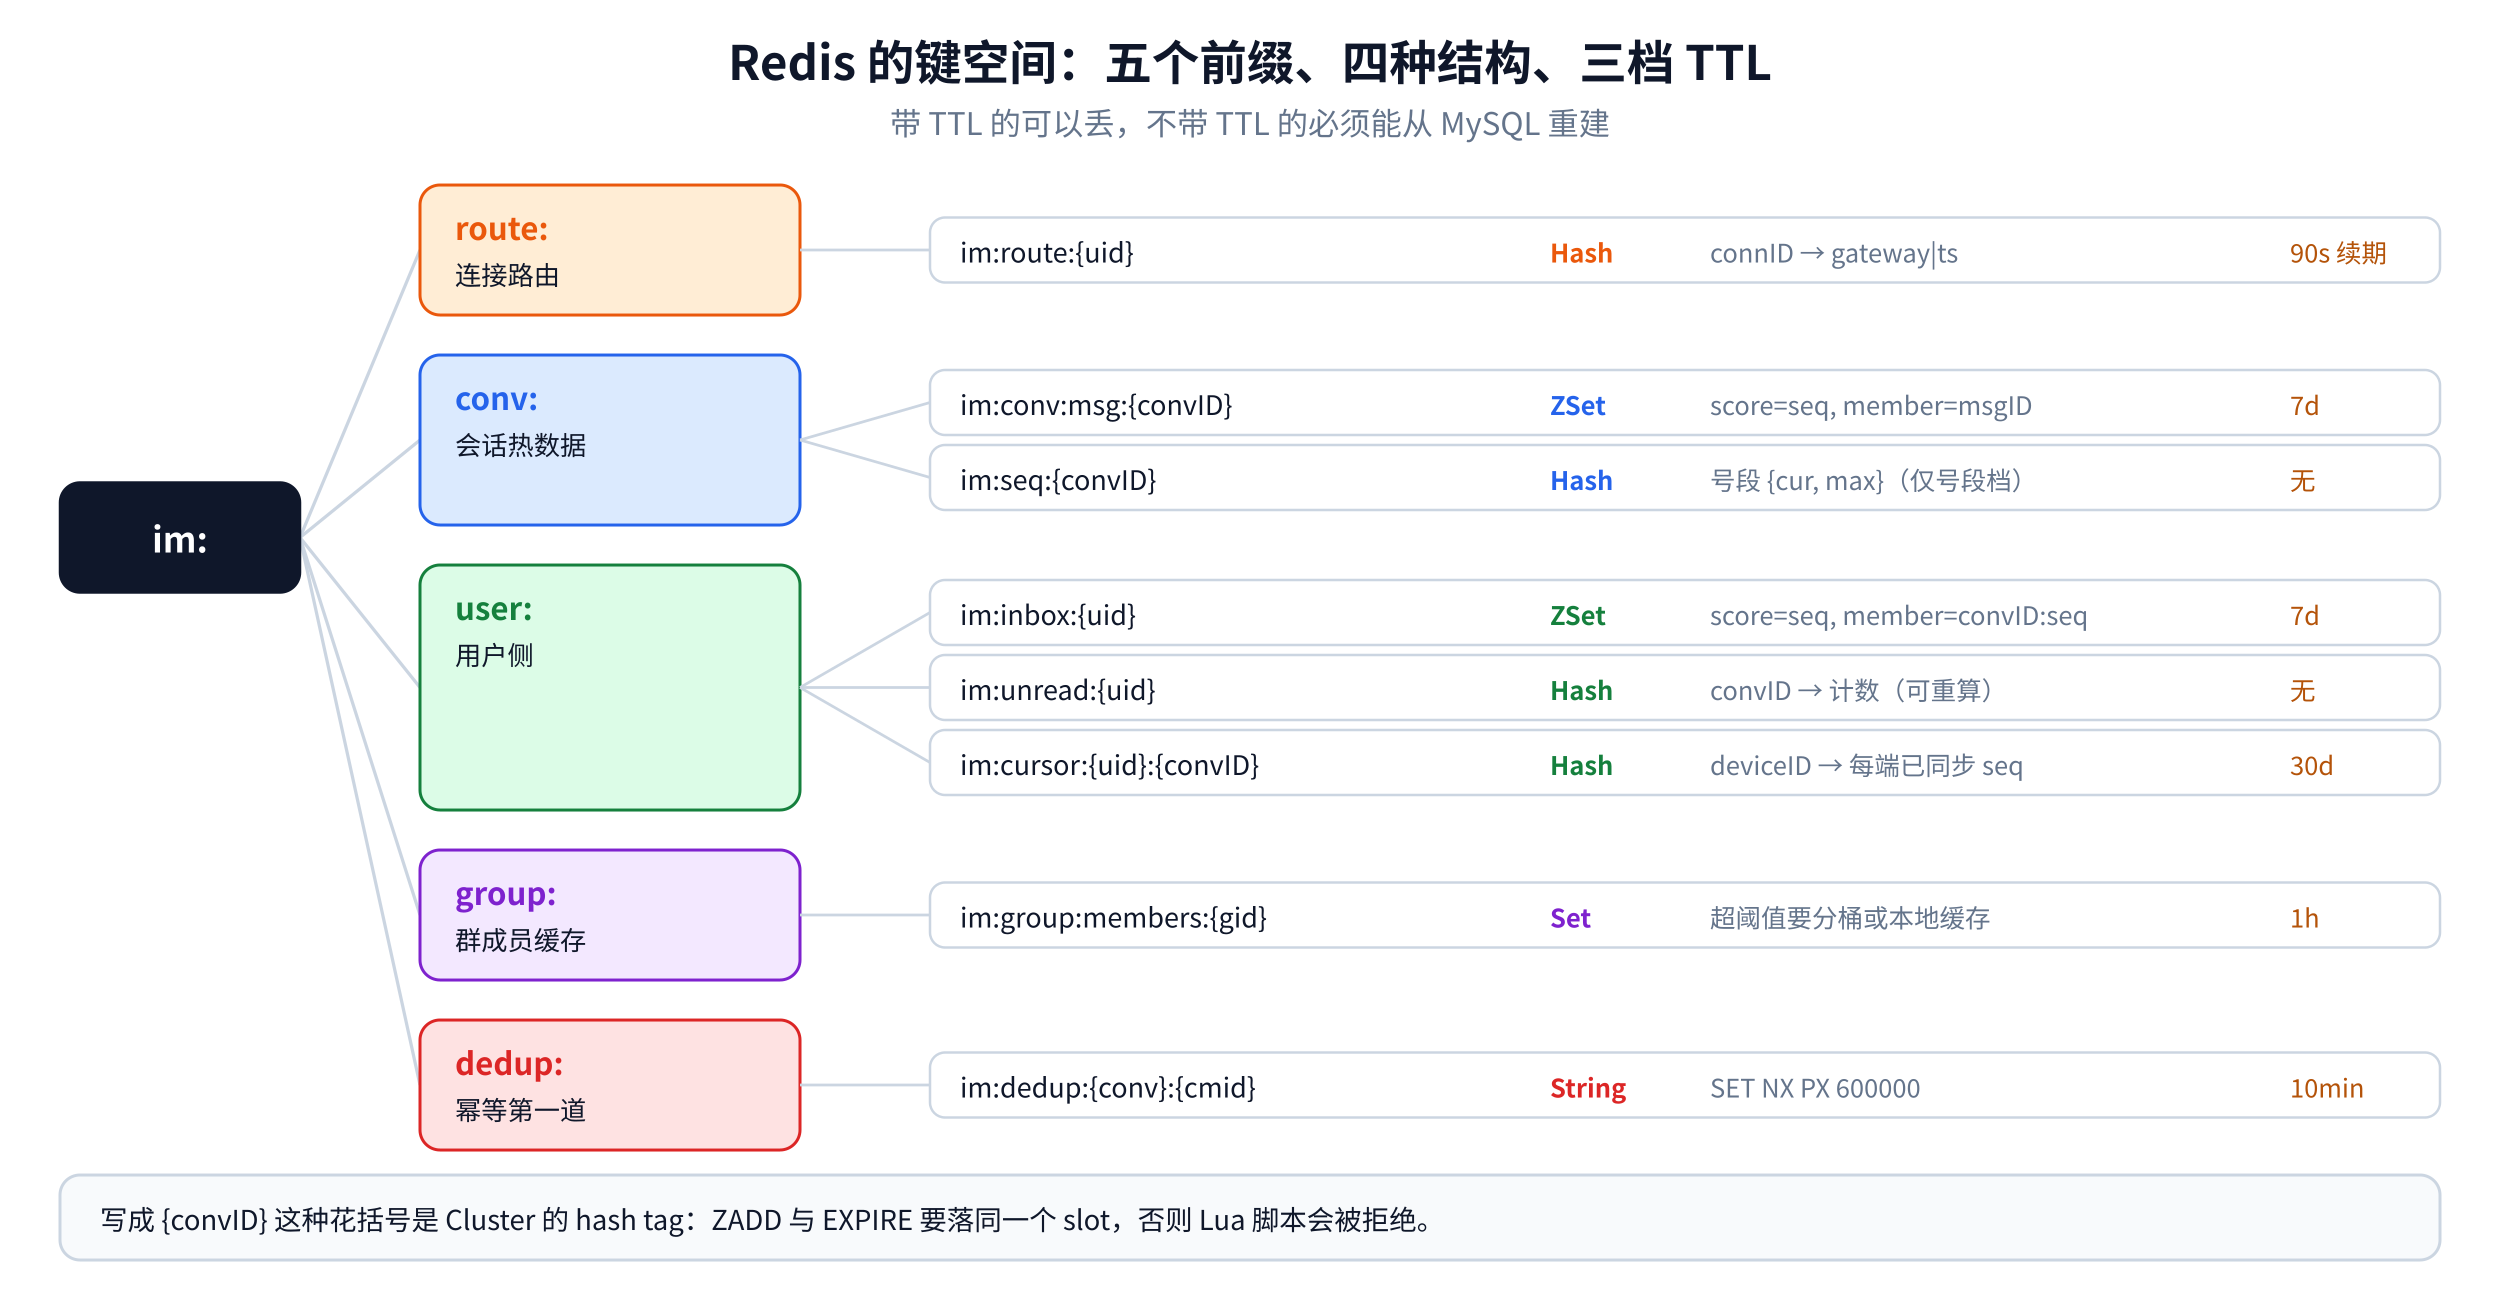
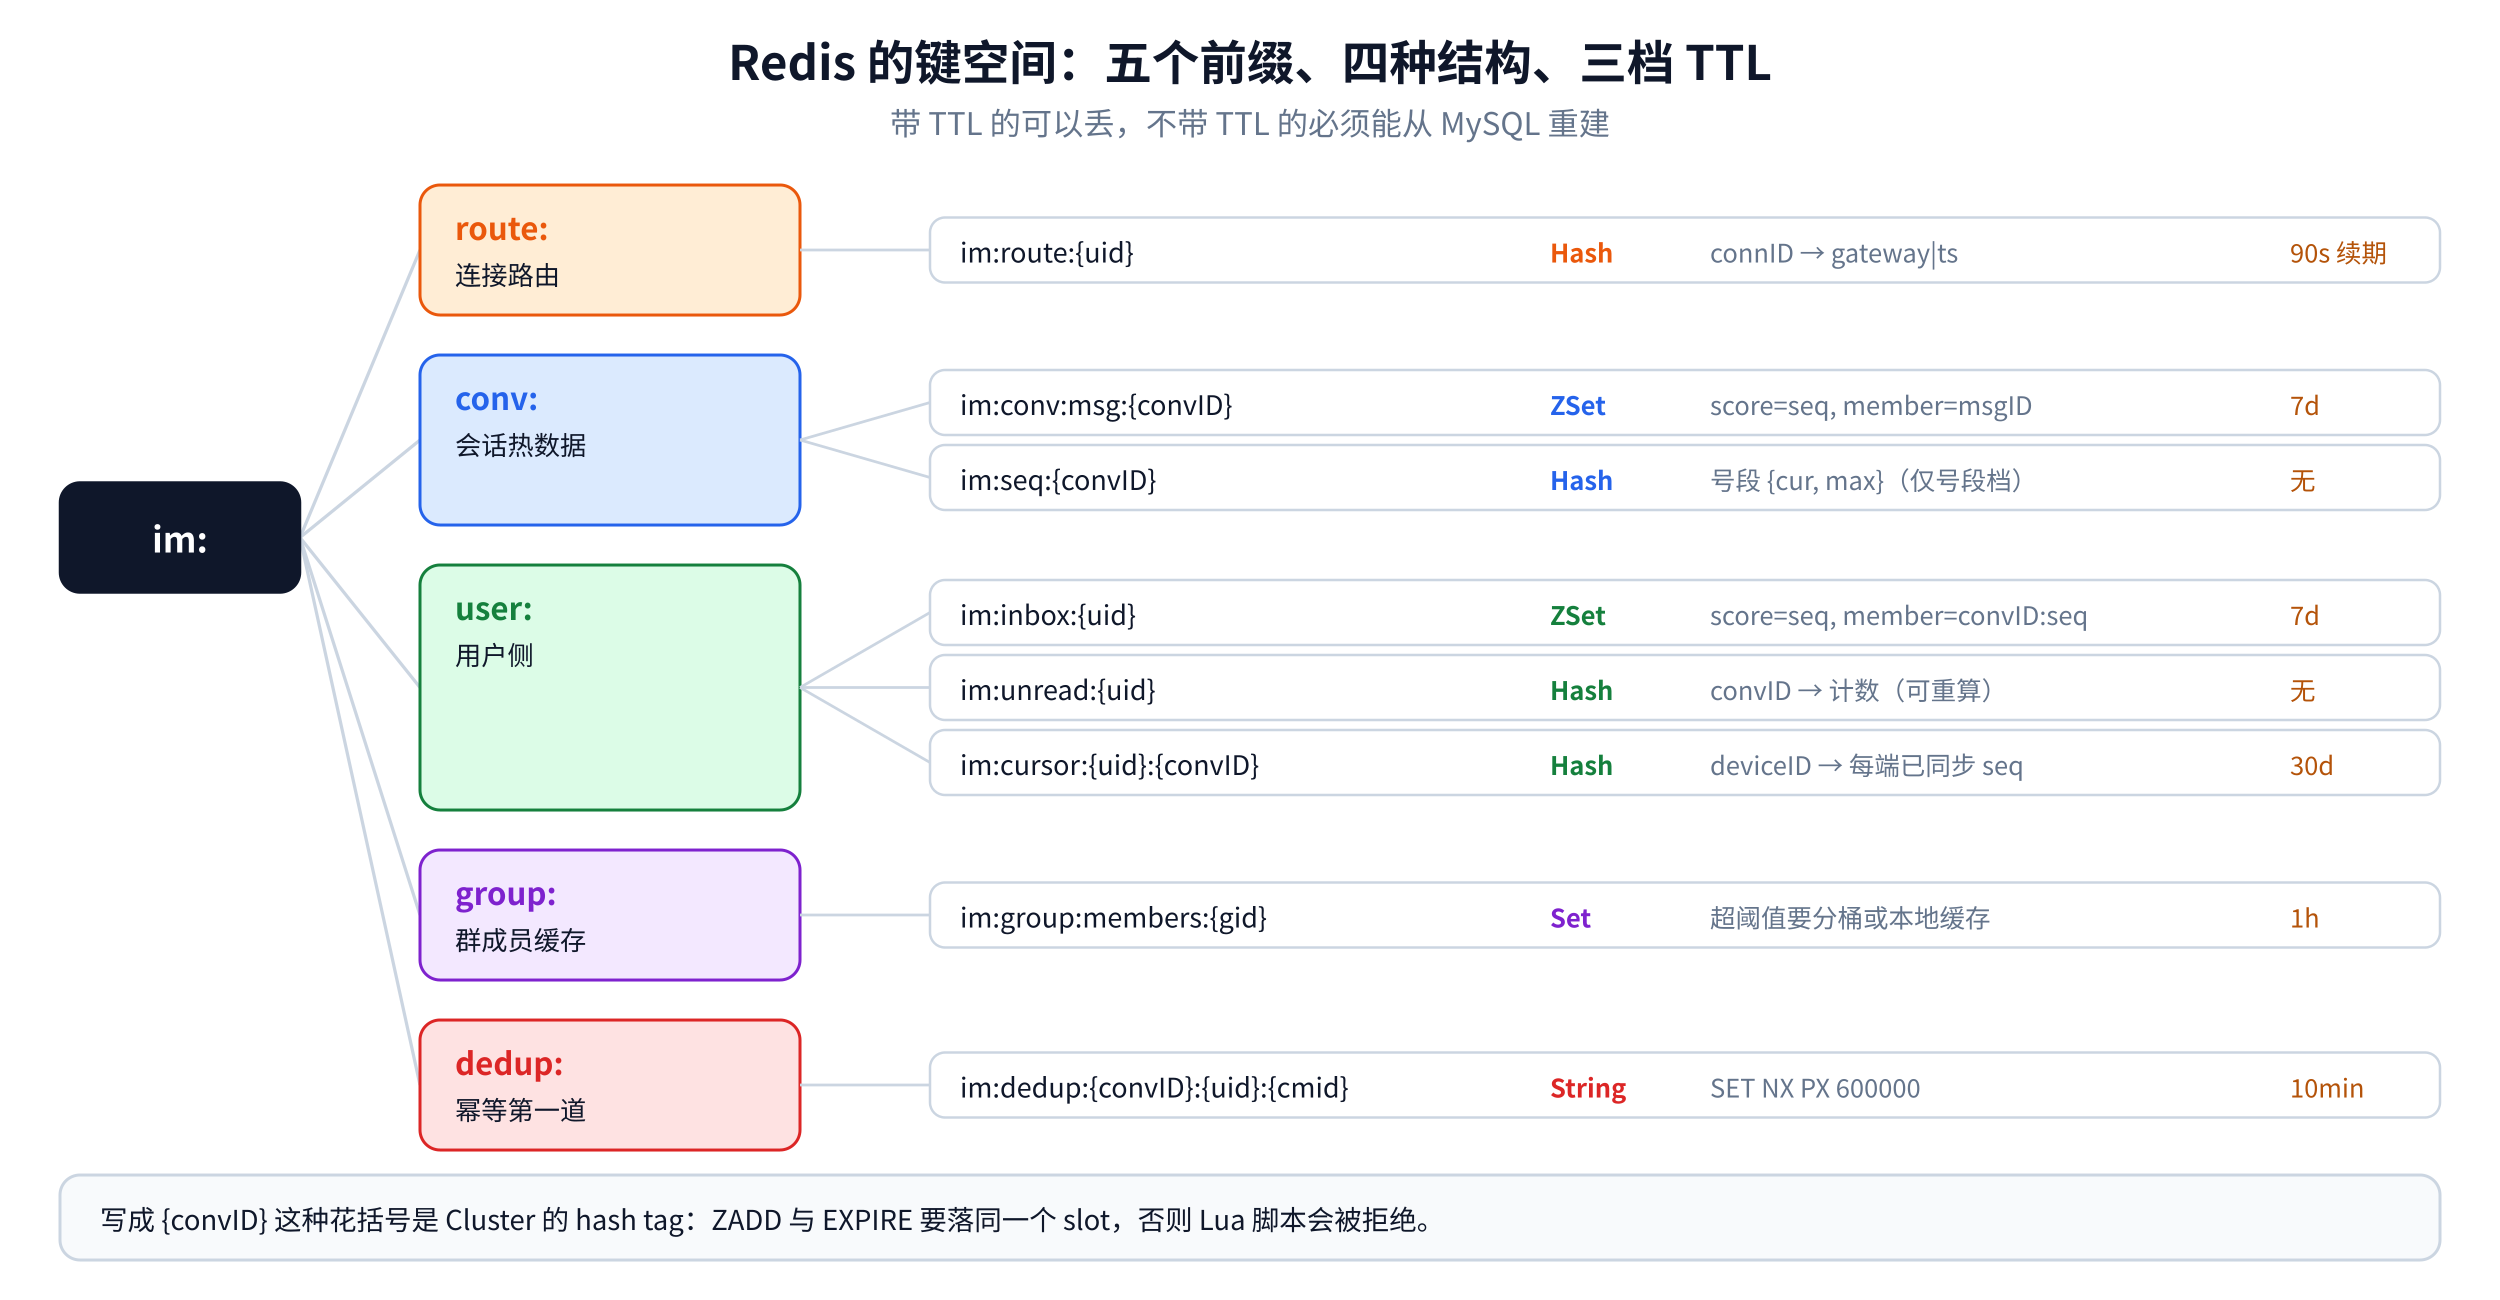
<svg xmlns="http://www.w3.org/2000/svg" viewBox="0 0 1000 520" width="1000" height="520" font-family="Microsoft YaHei, PingFang SC, Noto Sans CJK SC, sans-serif">
  <rect x="0" y="0" width="1000" height="520" fill="#ffffff" />
  <text x="500" y="32" text-anchor="middle" font-size="19" font-weight="bold" fill="#0f172a">Redis 的键空间：五个前缀、四种结构、三档 TTL</text>
  <text x="500" y="54" text-anchor="middle" font-size="12.5" fill="#64748b">带 TTL 的可以丢，不带 TTL 的必须能从 MySQL 重建</text>
  <line x1="120" y1="215" x2="168" y2="100" stroke="#cbd5e1" stroke-width="1.3" />
  <rect x="168" y="74" width="152" height="52" rx="8" fill="#ffedd5" stroke="#ea580c" stroke-width="1.2" />
  <text x="182" y="96" font-size="12.5" font-weight="bold" fill="#ea580c">route:</text>
  <text x="182" y="114" font-size="10.5" fill="#0f172a">连接路由</text>
  <line x1="320" y1="100" x2="372" y2="100" stroke="#cbd5e1" stroke-width="1.1" />
  <rect x="372" y="87" width="604" height="26" rx="6" fill="#ffffff" stroke="#cbd5e1" stroke-width="1" />
  <text x="384" y="105" font-size="10.8" fill="#0f172a">im:route:{uid}</text>
  <text x="620" y="105" font-size="10.2" font-weight="bold" fill="#ea580c">Hash</text>
  <text x="684" y="105" font-size="10.2" fill="#64748b">connID → gateway|ts</text>
  <text x="916" y="105" font-size="10.2" fill="#b45309">90s 续期</text>
  <line x1="120" y1="215" x2="168" y2="176" stroke="#cbd5e1" stroke-width="1.3" />
  <rect x="168" y="142" width="152" height="68" rx="8" fill="#dbeafe" stroke="#2563eb" stroke-width="1.2" />
  <text x="182" y="164" font-size="12.5" font-weight="bold" fill="#2563eb">conv:</text>
  <text x="182" y="182" font-size="10.5" fill="#0f172a">会话热数据</text>
  <line x1="320" y1="176" x2="372" y2="161" stroke="#cbd5e1" stroke-width="1.1" />
  <rect x="372" y="148" width="604" height="26" rx="6" fill="#ffffff" stroke="#cbd5e1" stroke-width="1" />
  <text x="384" y="166" font-size="10.8" fill="#0f172a">im:conv:msg:{convID}</text>
  <text x="620" y="166" font-size="10.2" font-weight="bold" fill="#2563eb">ZSet</text>
  <text x="684" y="166" font-size="10.2" fill="#64748b">score=seq, member=msgID</text>
  <text x="916" y="166" font-size="10.2" fill="#b45309">7d</text>
  <line x1="320" y1="176" x2="372" y2="191" stroke="#cbd5e1" stroke-width="1.1" />
  <rect x="372" y="178" width="604" height="26" rx="6" fill="#ffffff" stroke="#cbd5e1" stroke-width="1" />
  <text x="384" y="196" font-size="10.8" fill="#0f172a">im:seq:{convID}</text>
  <text x="620" y="196" font-size="10.2" font-weight="bold" fill="#2563eb">Hash</text>
  <text x="684" y="196" font-size="10.2" fill="#64748b">号段 {cur, max}（仅号段档）</text>
  <text x="916" y="196" font-size="10.2" fill="#b45309">无</text>
  <line x1="120" y1="215" x2="168" y2="275" stroke="#cbd5e1" stroke-width="1.3" />
  <rect x="168" y="226" width="152" height="98" rx="8" fill="#dcfce7" stroke="#15803d" stroke-width="1.2" />
  <text x="182" y="248" font-size="12.5" font-weight="bold" fill="#15803d">user:</text>
  <text x="182" y="266" font-size="10.5" fill="#0f172a">用户侧</text>
  <line x1="320" y1="275" x2="372" y2="245" stroke="#cbd5e1" stroke-width="1.1" />
  <rect x="372" y="232" width="604" height="26" rx="6" fill="#ffffff" stroke="#cbd5e1" stroke-width="1" />
  <text x="384" y="250" font-size="10.8" fill="#0f172a">im:inbox:{uid}</text>
  <text x="620" y="250" font-size="10.2" font-weight="bold" fill="#15803d">ZSet</text>
  <text x="684" y="250" font-size="10.2" fill="#64748b">score=seq, member=convID:seq</text>
  <text x="916" y="250" font-size="10.2" fill="#b45309">7d</text>
  <line x1="320" y1="275" x2="372" y2="275" stroke="#cbd5e1" stroke-width="1.1" />
  <rect x="372" y="262" width="604" height="26" rx="6" fill="#ffffff" stroke="#cbd5e1" stroke-width="1" />
  <text x="384" y="280" font-size="10.8" fill="#0f172a">im:unread:{uid}</text>
  <text x="620" y="280" font-size="10.2" font-weight="bold" fill="#15803d">Hash</text>
  <text x="684" y="280" font-size="10.2" fill="#64748b">convID → 计数（可重算）</text>
  <text x="916" y="280" font-size="10.2" fill="#b45309">无</text>
  <line x1="320" y1="275" x2="372" y2="305" stroke="#cbd5e1" stroke-width="1.1" />
  <rect x="372" y="292" width="604" height="26" rx="6" fill="#ffffff" stroke="#cbd5e1" stroke-width="1" />
  <text x="384" y="310" font-size="10.8" fill="#0f172a">im:cursor:{uid}:{convID}</text>
  <text x="620" y="310" font-size="10.2" font-weight="bold" fill="#15803d">Hash</text>
  <text x="684" y="310" font-size="10.2" fill="#64748b">deviceID → 每端已同步 seq</text>
  <text x="916" y="310" font-size="10.2" fill="#b45309">30d</text>
  <line x1="120" y1="215" x2="168" y2="366" stroke="#cbd5e1" stroke-width="1.3" />
  <rect x="168" y="340" width="152" height="52" rx="8" fill="#f3e8ff" stroke="#7e22ce" stroke-width="1.2" />
  <text x="182" y="362" font-size="12.5" font-weight="bold" fill="#7e22ce">group:</text>
  <text x="182" y="380" font-size="10.5" fill="#0f172a">群成员缓存</text>
  <line x1="320" y1="366" x2="372" y2="366" stroke="#cbd5e1" stroke-width="1.1" />
  <rect x="372" y="353" width="604" height="26" rx="6" fill="#ffffff" stroke="#cbd5e1" stroke-width="1" />
  <text x="384" y="371" font-size="10.8" fill="#0f172a">im:group:members:{gid}</text>
  <text x="620" y="371" font-size="10.2" font-weight="bold" fill="#7e22ce">Set</text>
  <text x="684" y="371" font-size="10.2" fill="#64748b">超阈值要分桶或本地缓存</text>
  <text x="916" y="371" font-size="10.2" fill="#b45309">1h</text>
  <line x1="120" y1="215" x2="168" y2="434" stroke="#cbd5e1" stroke-width="1.3" />
  <rect x="168" y="408" width="152" height="52" rx="8" fill="#fee2e2" stroke="#dc2626" stroke-width="1.2" />
  <text x="182" y="430" font-size="12.5" font-weight="bold" fill="#dc2626">dedup:</text>
  <text x="182" y="448" font-size="10.5" fill="#0f172a">幂等第一道</text>
  <line x1="320" y1="434" x2="372" y2="434" stroke="#cbd5e1" stroke-width="1.1" />
  <rect x="372" y="421" width="604" height="26" rx="6" fill="#ffffff" stroke="#cbd5e1" stroke-width="1" />
-   <text x="384" y="439" font-size="10.8" fill="#0f172a">im:dedup:{conv}:{cmid}</text>
+   <text x="384" y="439" font-size="10.8" fill="#0f172a">im:dedup:{convID}:{uid}:{cmid}</text>
  <text x="620" y="439" font-size="10.2" font-weight="bold" fill="#dc2626">String</text>
  <text x="684" y="439" font-size="10.2" fill="#64748b">SET NX PX 600000</text>
  <text x="916" y="439" font-size="10.2" fill="#b45309">10min</text>
  <rect x="24" y="193" width="96" height="44" rx="8" fill="#0f172a" stroke="#0f172a" />
  <text x="72" y="221" font-size="14" font-weight="bold" fill="#ffffff" text-anchor="middle">im:</text>
  <rect x="24" y="470" width="952" height="34" rx="8" fill="#f8fafc" stroke="#cbd5e1" stroke-width="1.2" />
  <text x="40" y="492" font-size="11" fill="#0f172a">写成 {convID} 这种花括号是 Cluster 的 hash tag：ZADD 与 EXPIRE 要落同一个 slot，否则 Lua 脚本会被拒绝。</text>
</svg>
